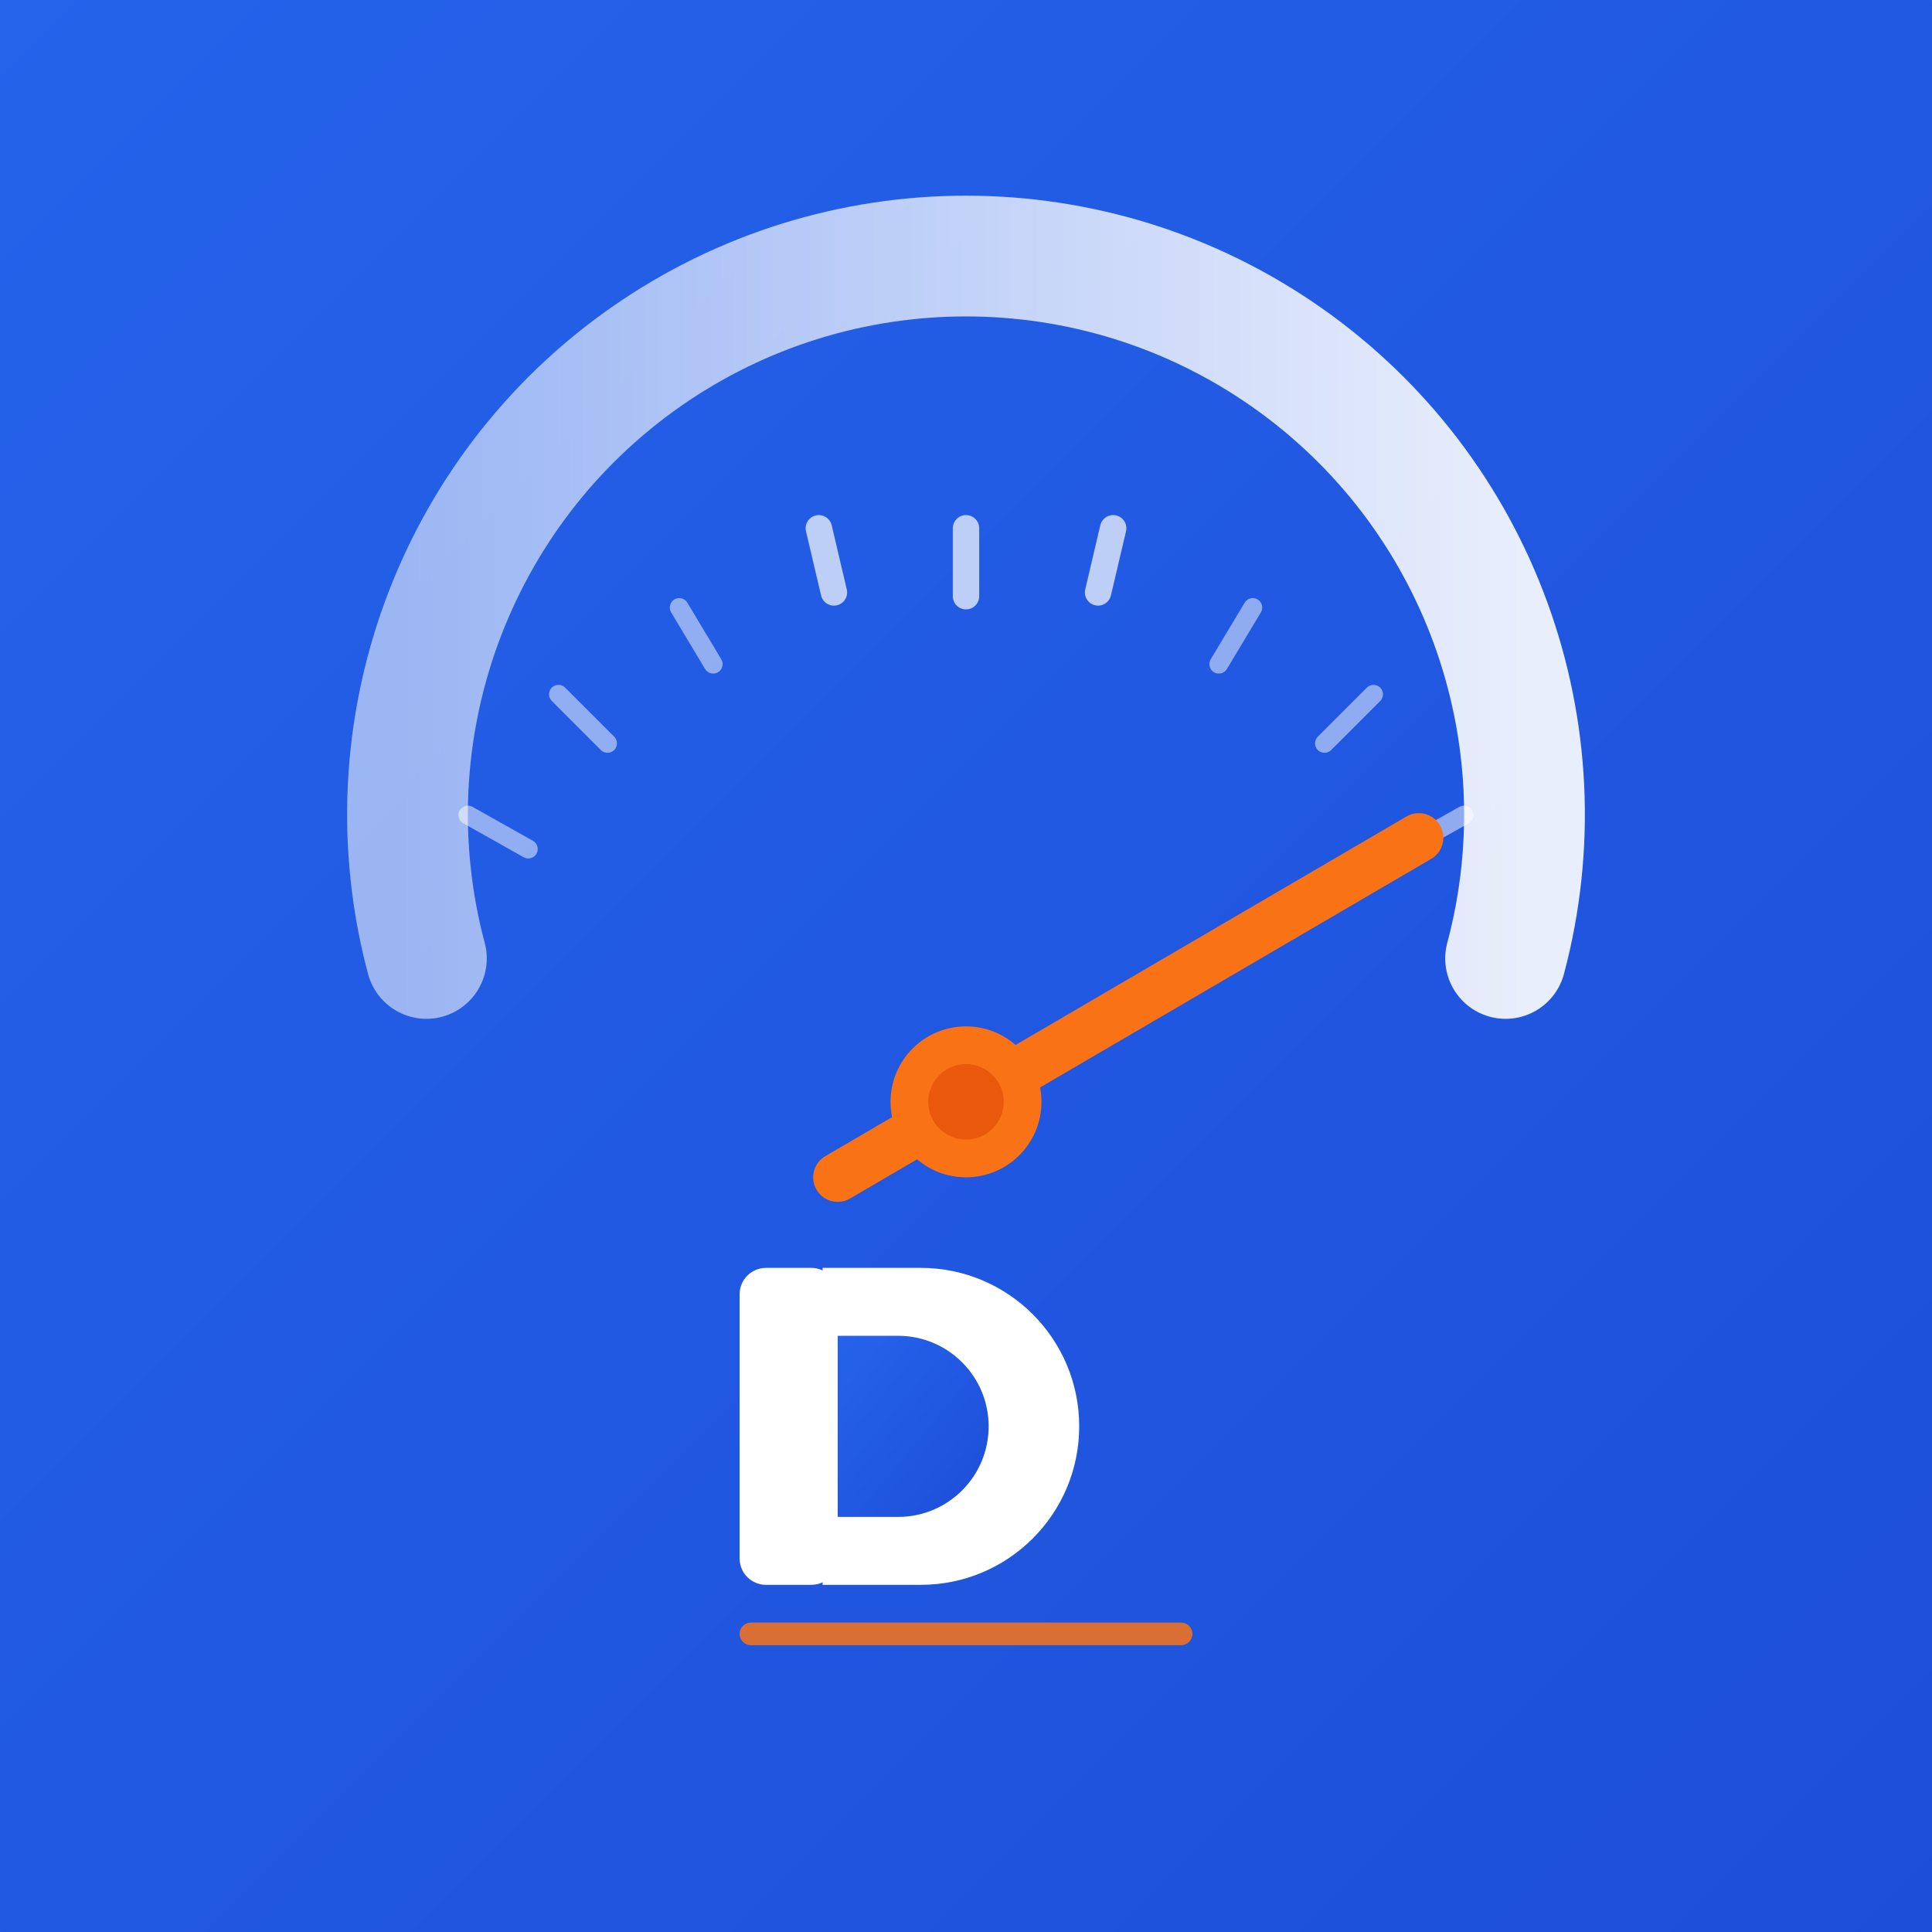
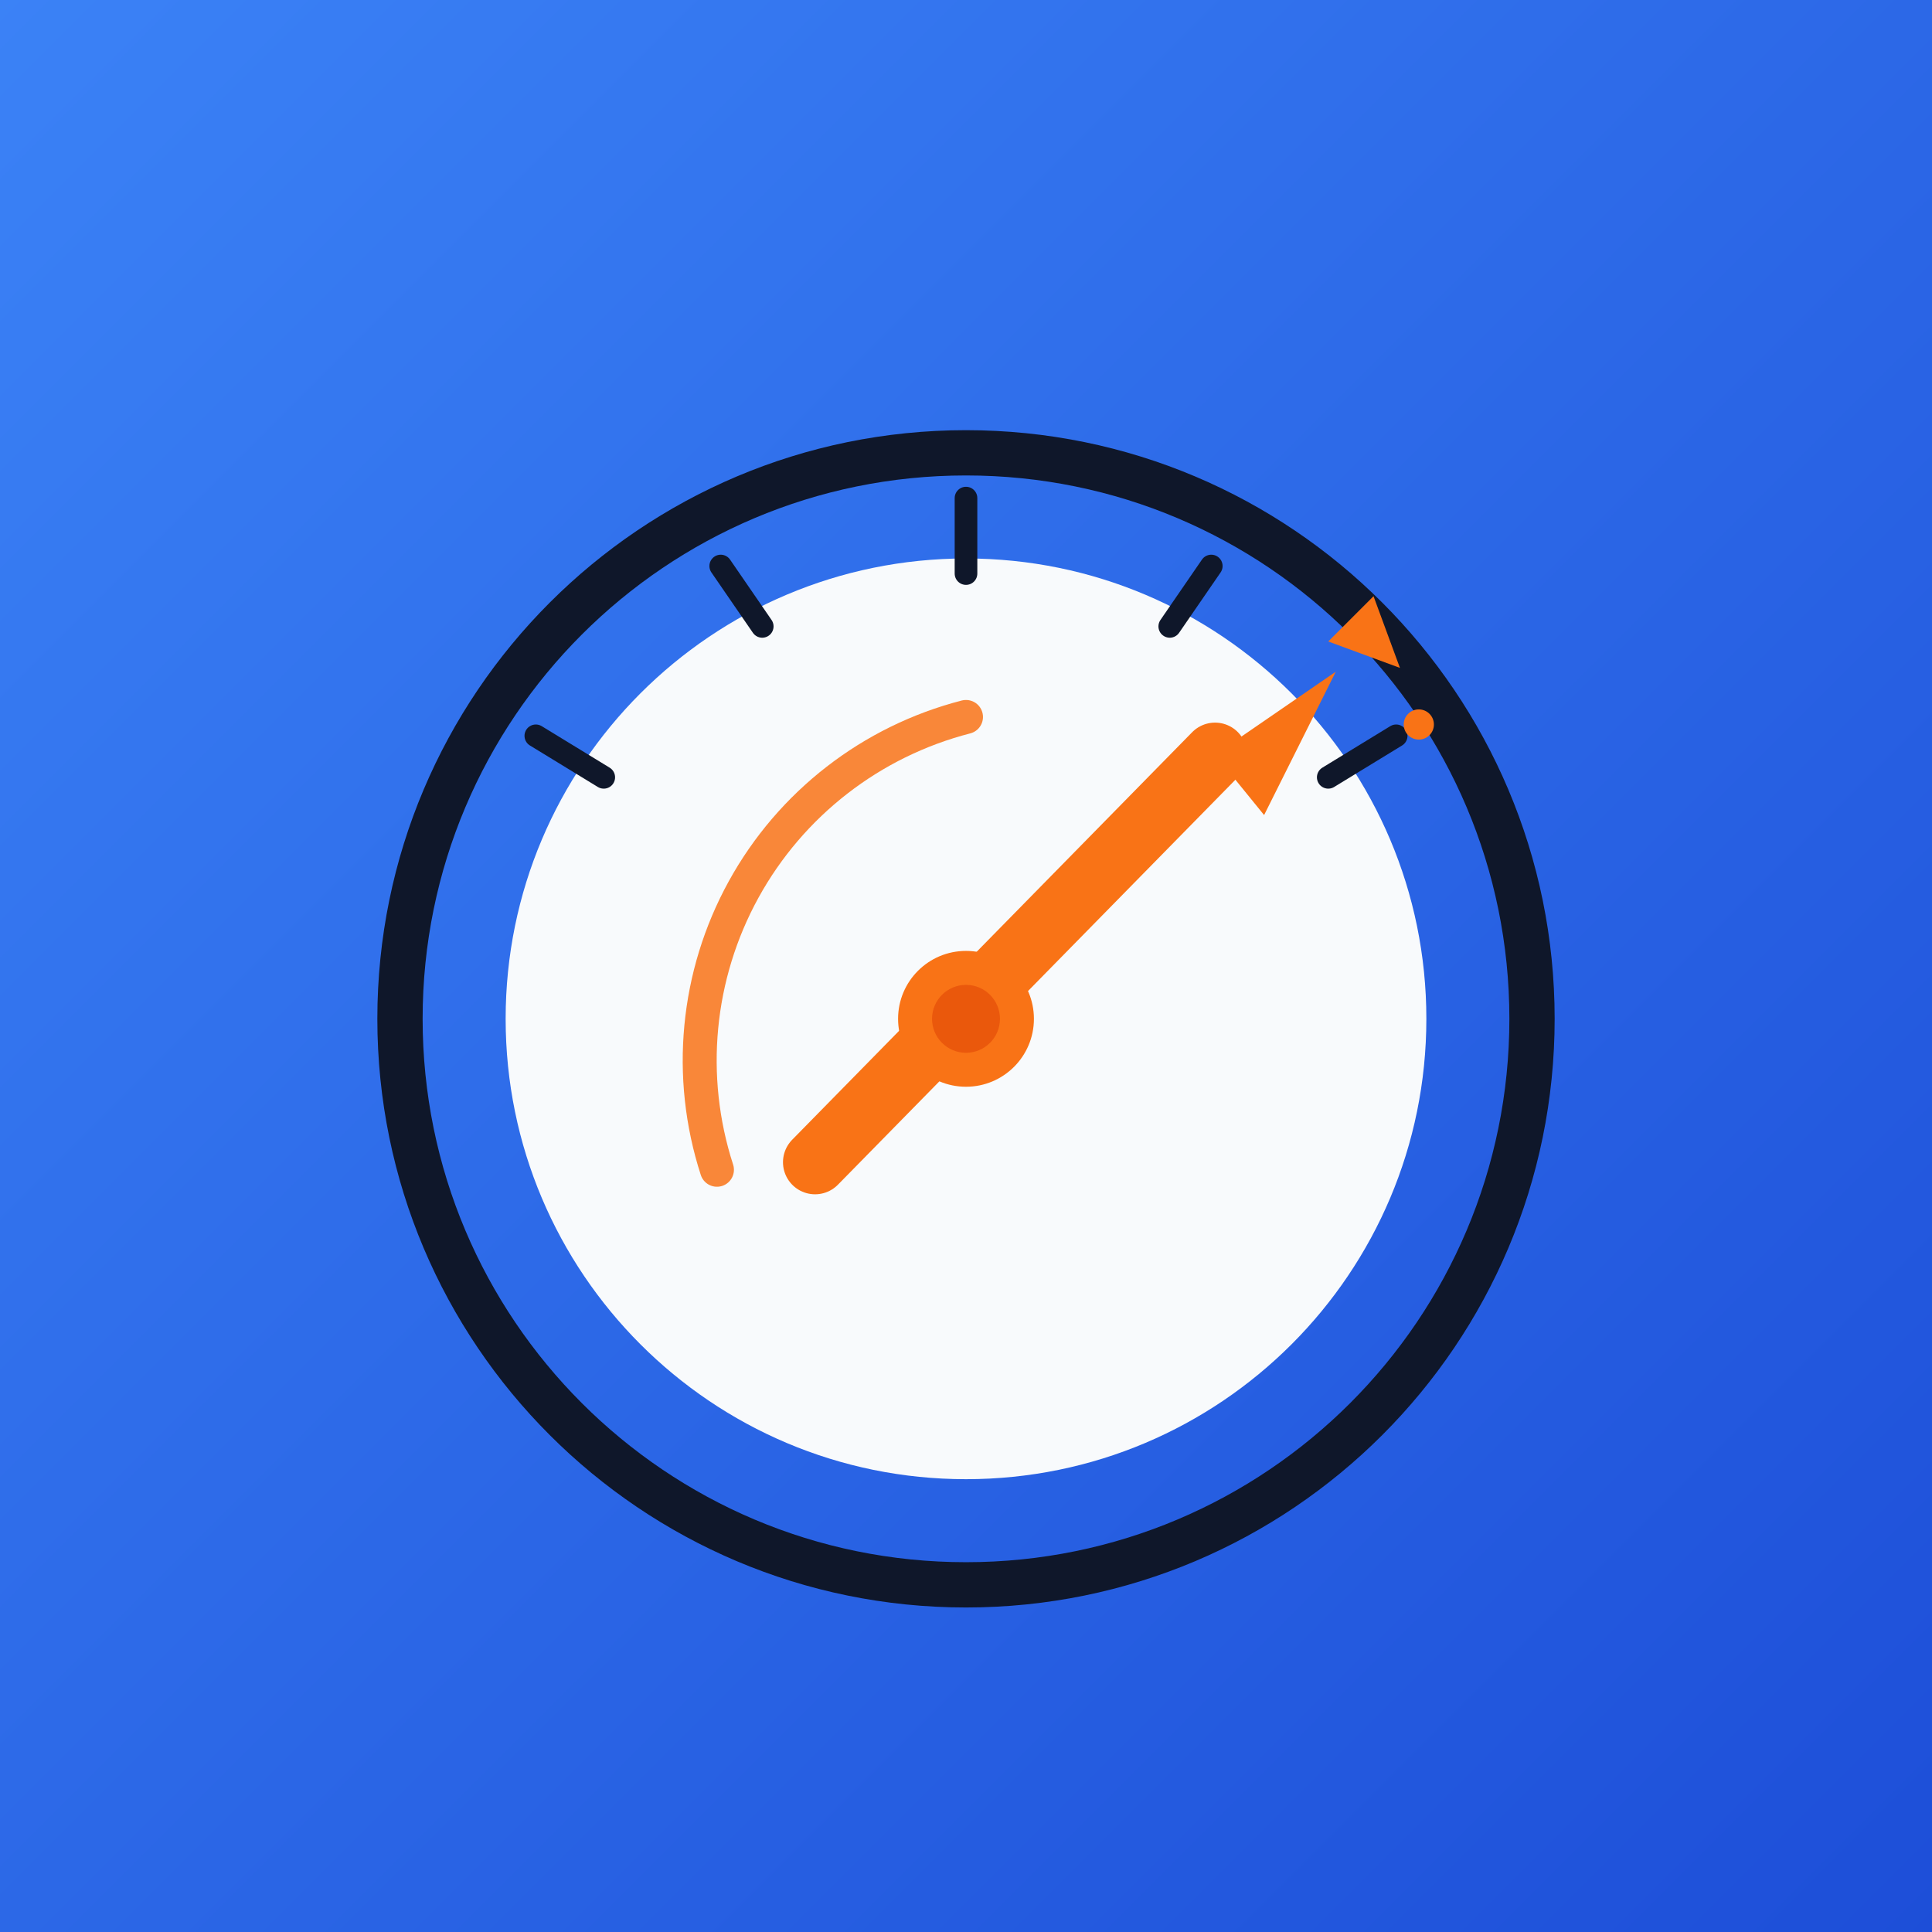
<svg xmlns="http://www.w3.org/2000/svg" viewBox="0 0 512 512" role="img" aria-label="Ace Your Permit">
  <defs>
    <linearGradient id="bg" x1="0%" y1="0%" x2="100%" y2="100%">
-       <stop offset="0%" stop-color="#2563EB" />
+       <stop offset="0%" stop-color="#3B82F6" />
      <stop offset="100%" stop-color="#1D4ED8" />
-     </linearGradient>
-     <linearGradient id="arcGrad" x1="0%" y1="0%" x2="100%" y2="0%">
-       <stop offset="0%" stop-color="#ffffff" stop-opacity="0.55" />
-       <stop offset="100%" stop-color="#ffffff" stop-opacity="0.90" />
    </linearGradient>
  </defs>
  <rect width="512" height="512" fill="url(#bg)" />
-   <path d="M 113 254 A 148 148 0 1 1 399 254" fill="none" stroke="url(#arcGrad)" stroke-width="32" stroke-linecap="round" />
-   <line x1="140" y1="225" x2="124" y2="216" stroke="white" stroke-width="5" stroke-linecap="round" opacity="0.5" />
-   <line x1="161" y1="197" x2="148" y2="184" stroke="white" stroke-width="5" stroke-linecap="round" opacity="0.5" />
-   <line x1="189" y1="176" x2="180" y2="161" stroke="white" stroke-width="5" stroke-linecap="round" opacity="0.5" />
-   <line x1="221" y1="157" x2="217" y2="140" stroke="white" stroke-width="7" stroke-linecap="round" opacity="0.7" />
-   <line x1="256" y1="158" x2="256" y2="140" stroke="white" stroke-width="7" stroke-linecap="round" opacity="0.7" />
-   <line x1="291" y1="157" x2="295" y2="140" stroke="white" stroke-width="7" stroke-linecap="round" opacity="0.7" />
-   <line x1="323" y1="176" x2="332" y2="161" stroke="white" stroke-width="5" stroke-linecap="round" opacity="0.5" />
-   <line x1="351" y1="197" x2="364" y2="184" stroke="white" stroke-width="5" stroke-linecap="round" opacity="0.5" />
-   <line x1="372" y1="225" x2="388" y2="216" stroke="white" stroke-width="5" stroke-linecap="round" opacity="0.5" />
-   <line x1="222" y1="312" x2="376" y2="222" stroke="#F97316" stroke-width="13" stroke-linecap="round" />
-   <circle cx="256" cy="292" r="20" fill="#F97316" />
-   <circle cx="256" cy="292" r="10" fill="#EA580C" />
-   <rect x="196" y="336" width="26" height="84" rx="7" fill="white" />
-   <path d="M 218 336 h26 a 42 42 0 0 1 0 84 h-26 Z" fill="white" />
-   <path d="M 222 354 h16 a 24 24 0 0 1 0 48 h-16 Z" fill="url(#bg)" />
-   <rect x="196" y="430" width="120" height="6" rx="3" fill="#F97316" opacity="0.85" />
+   <circle cx="256" cy="270" r="150" fill="none" stroke="#0F172A" stroke-width="12" />
+   <path d="M 182 358 Q 182 316 222 316 Q 182 316 182 358 Z" fill="none" stroke="#0F172A" stroke-width="9" stroke-linejoin="round" />
+   <path d="M 330 358 Q 330 316 290 316 Q 330 316 330 358 Z" fill="none" stroke="#0F172A" stroke-width="9" stroke-linejoin="round" />
+   <circle cx="256" cy="270" r="122" fill="#F8FAFC" />
+   <g stroke="#0F172A" stroke-width="6" stroke-linecap="round">
+     <line x1="256" y1="152" x2="256" y2="132" />
+     <line x1="202" y1="166" x2="191" y2="150" />
+     <line x1="160" y1="206" x2="142" y2="195" />
+     <line x1="310" y1="166" x2="321" y2="150" />
+     <line x1="352" y1="206" x2="370" y2="195" />
+   </g>
+   <path d="M 190 310 A 94 94 0 0 1 256 190" fill="none" stroke="#F97316" stroke-width="9" stroke-linecap="round" opacity="0.85" />
+   <line x1="216" y1="308" x2="322" y2="200" stroke="#F97316" stroke-width="17" stroke-linecap="round" />
+   <path d="M 322 200 L 354 178 L 335 216 Z" fill="#F97316" />
+   <g fill="#F97316">
+     <path d="M 364 158 l 7 19 l -19 -7 Z" />
+     <circle cx="376" cy="192" r="4" />
+   </g>
+   <circle cx="256" cy="270" r="18" fill="#F97316" />
+   <circle cx="256" cy="270" r="9" fill="#EA580C" />
</svg>
